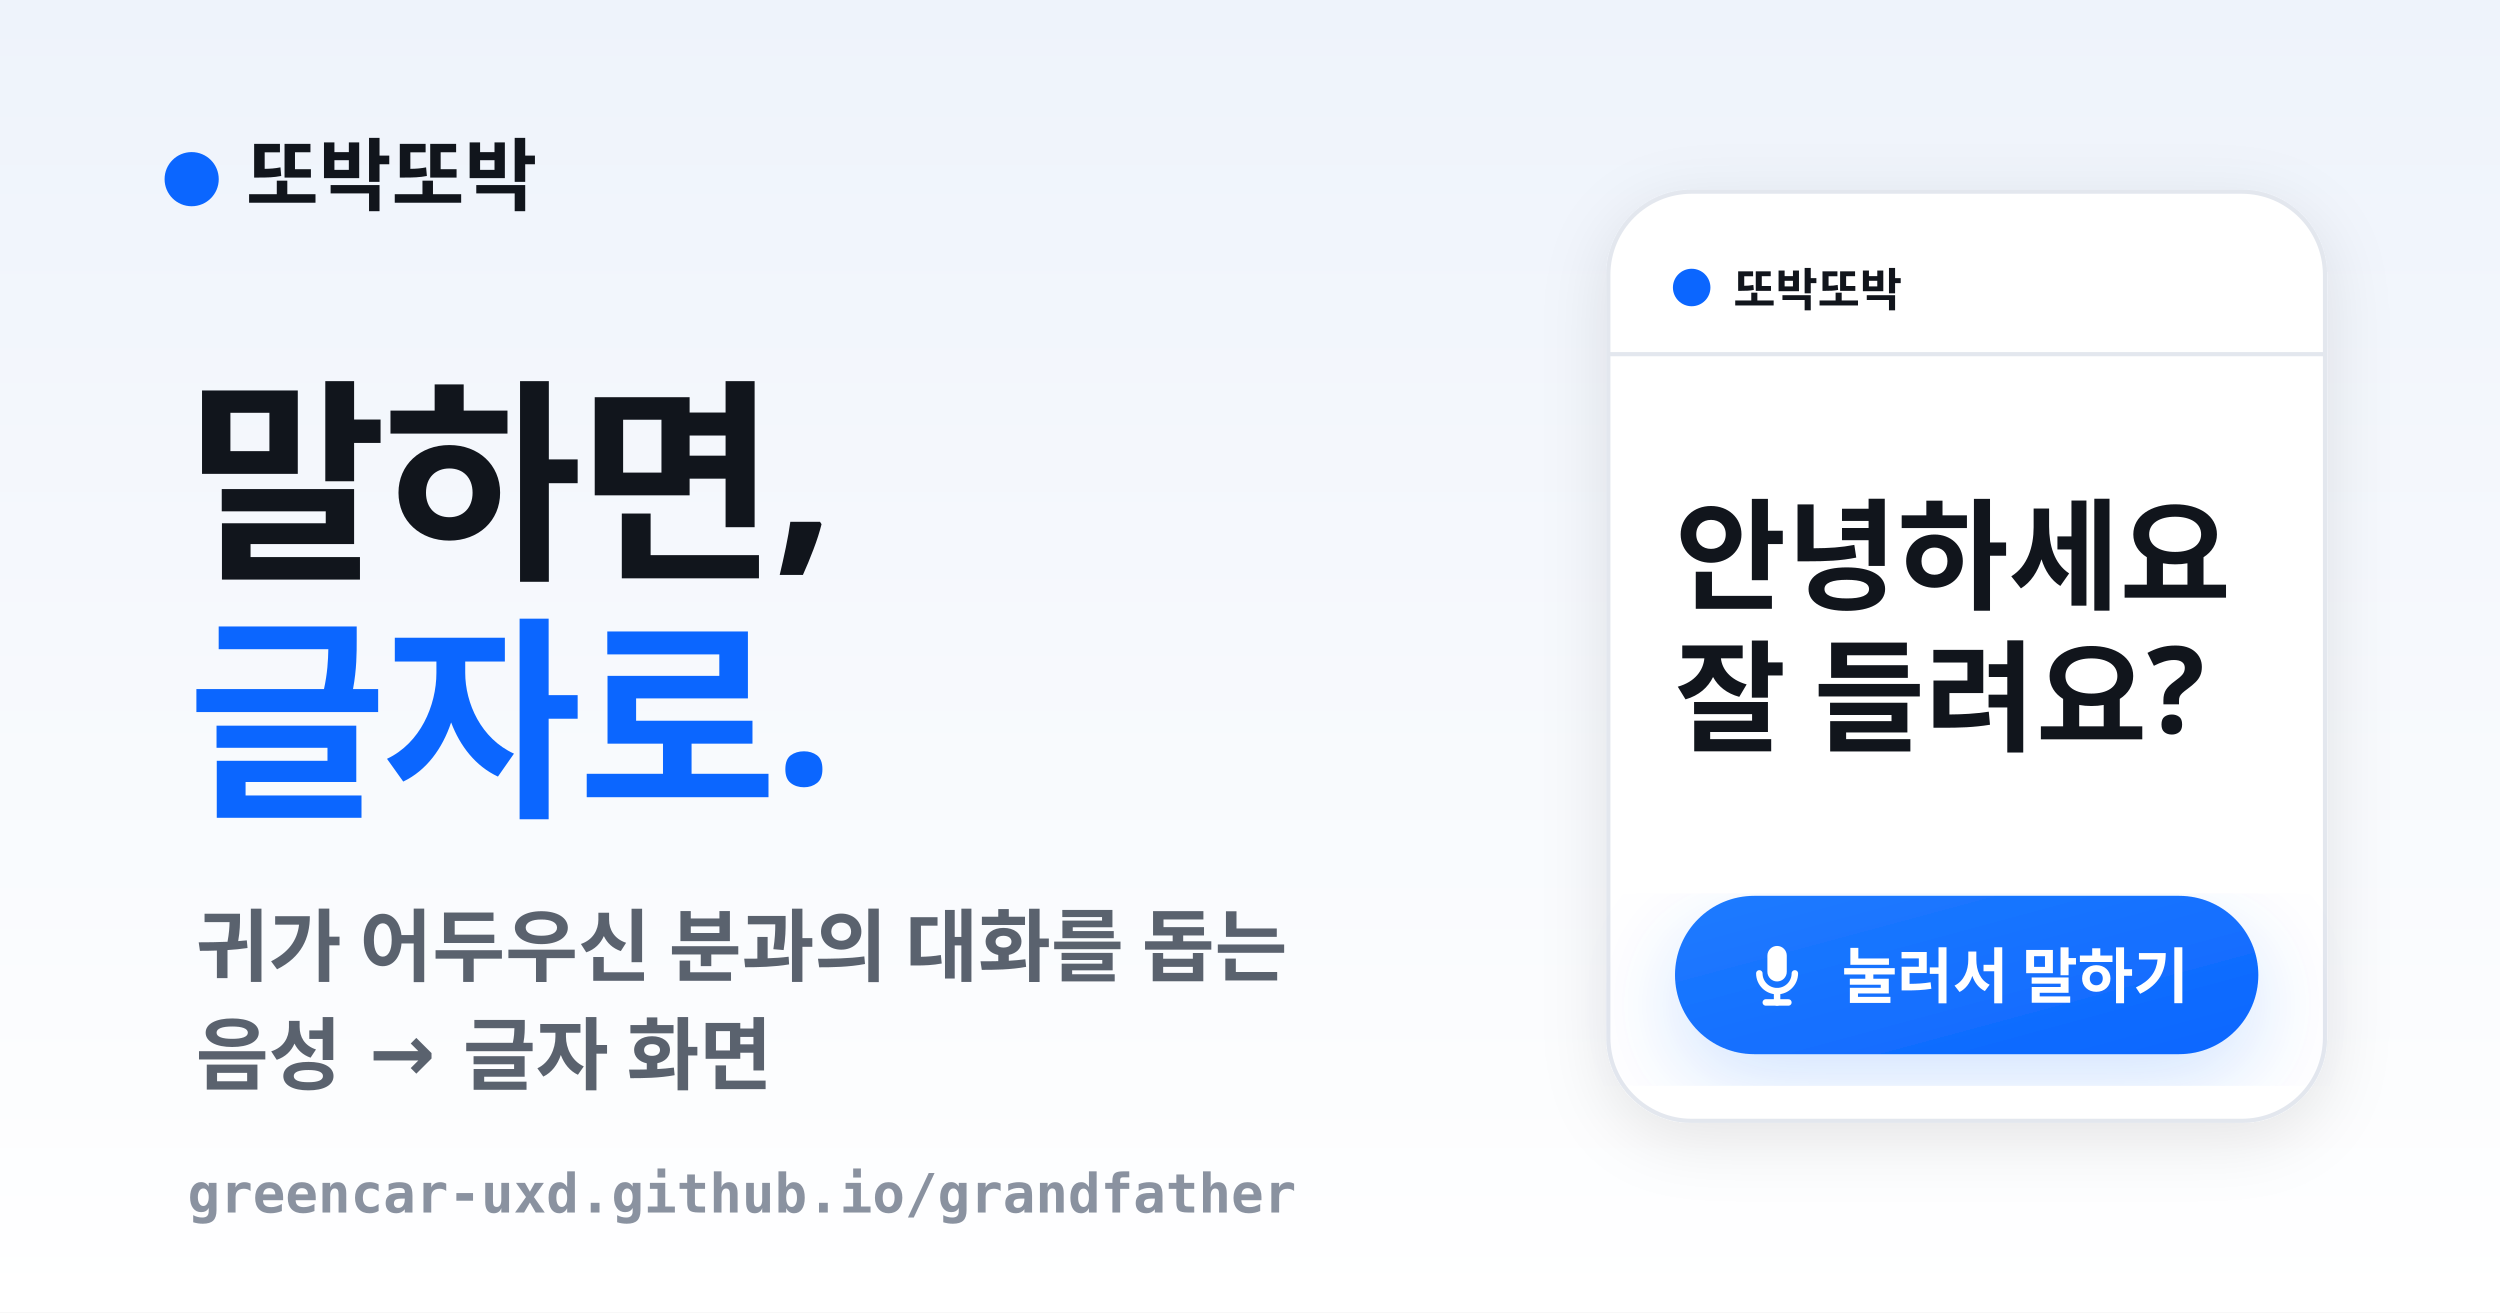
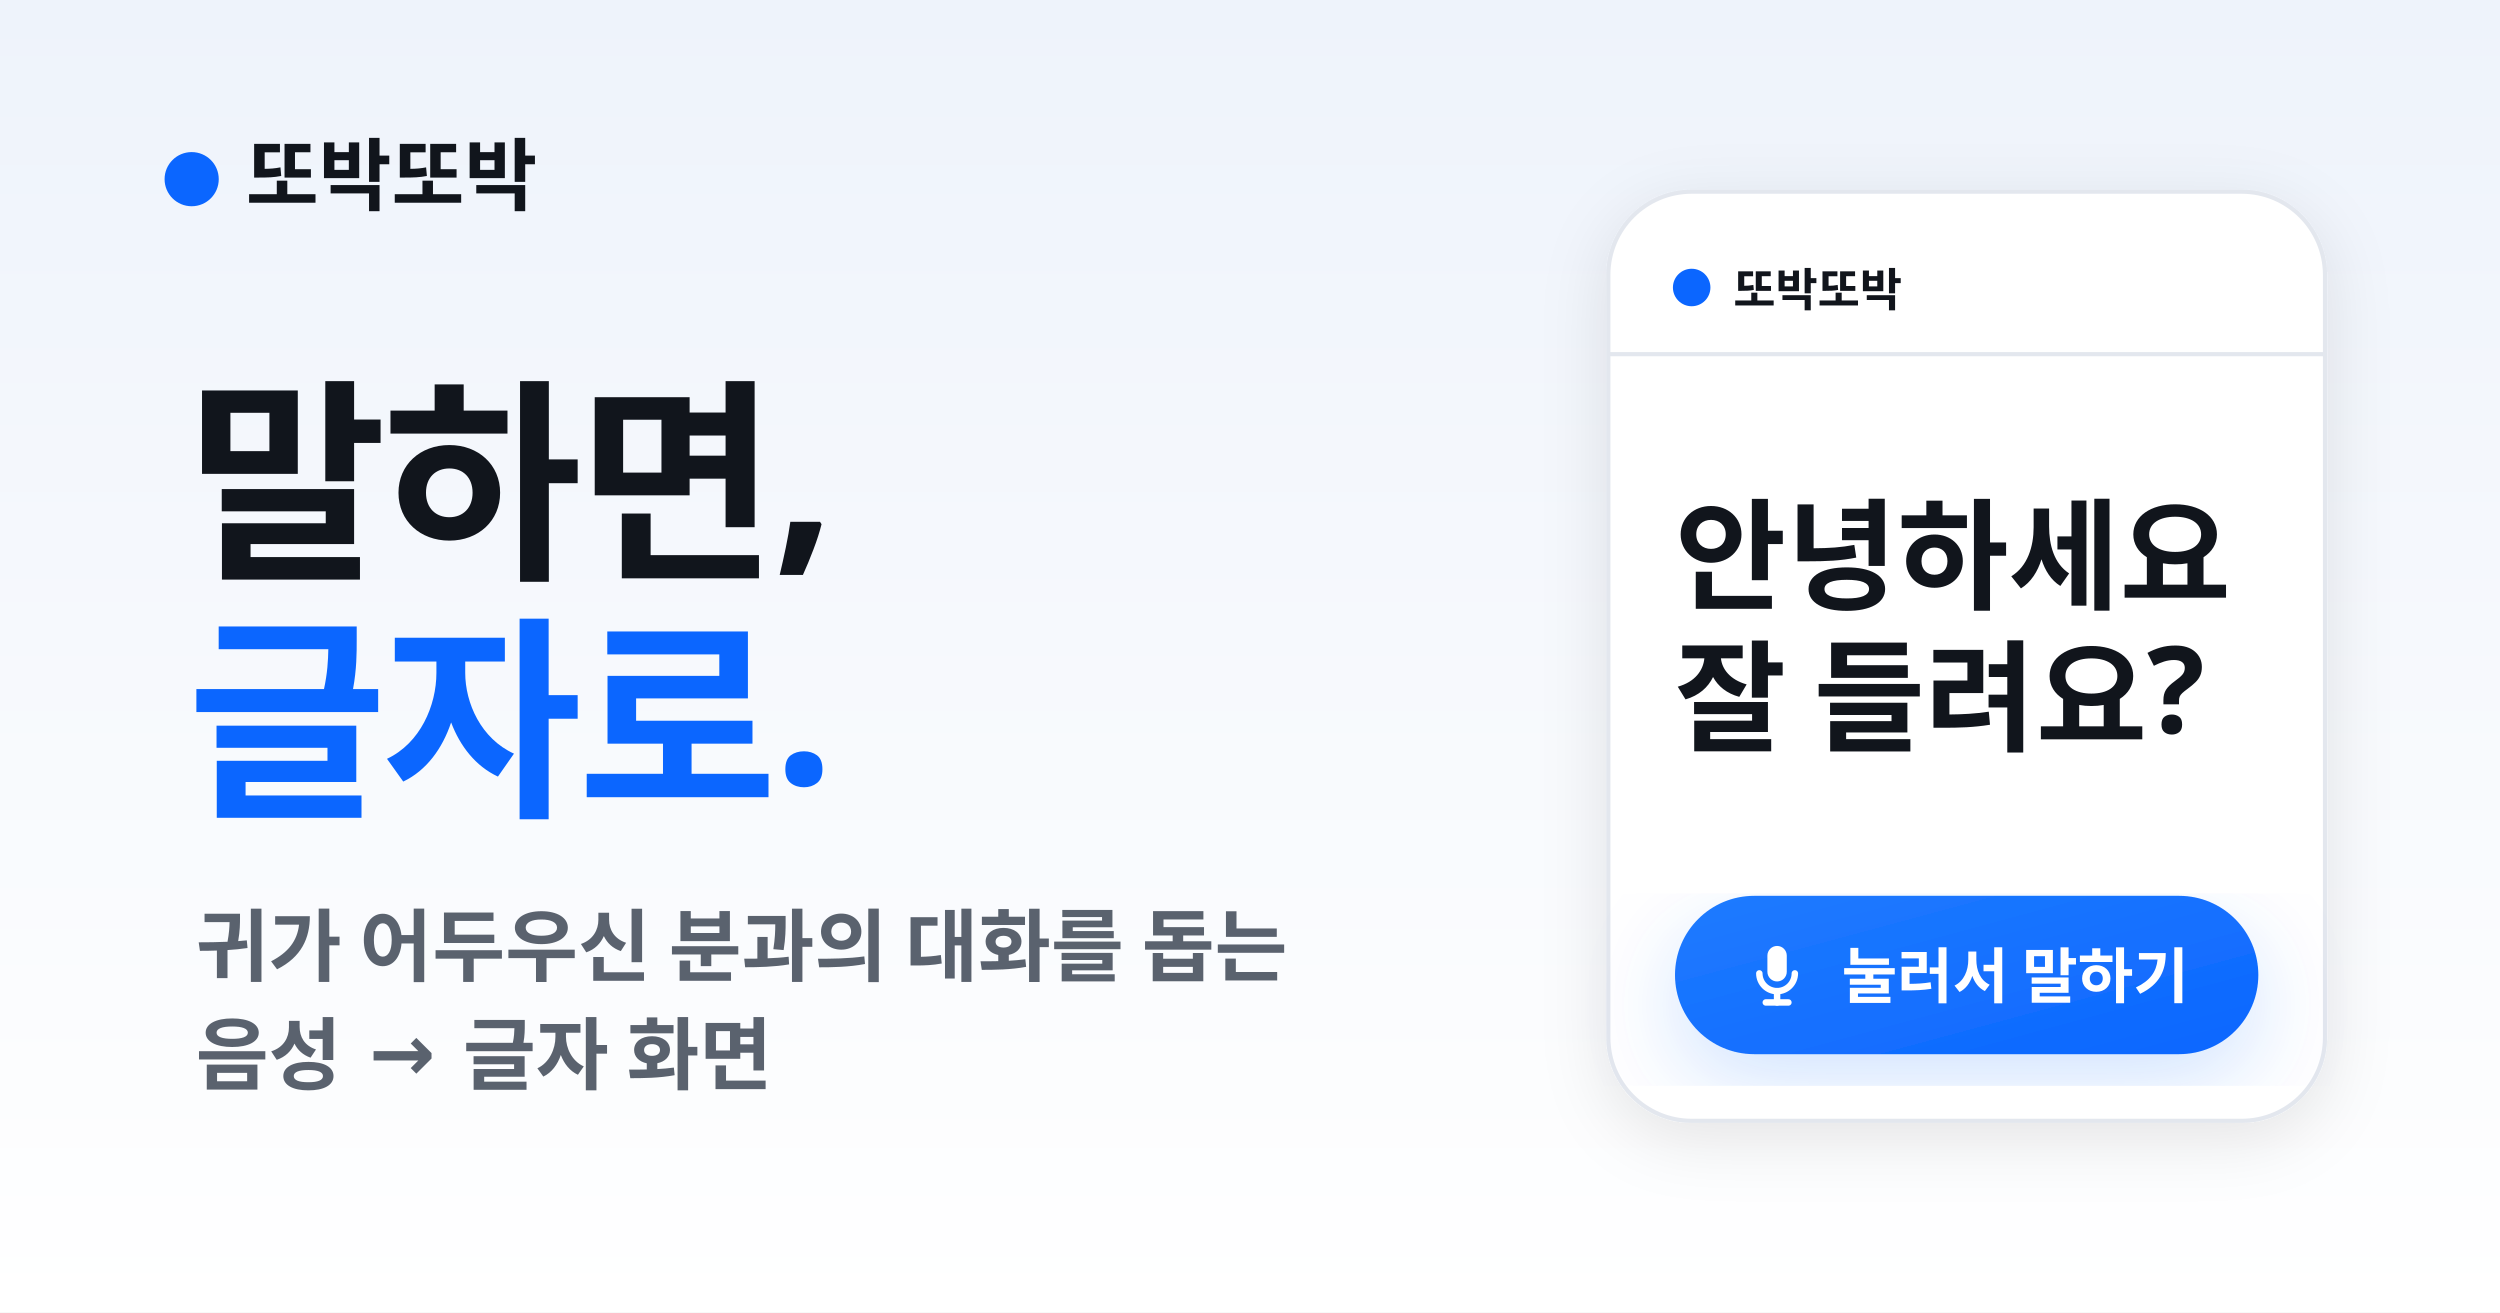
<svg xmlns="http://www.w3.org/2000/svg" width="1200" height="630" viewBox="0 0 1200 630">
  <defs>
    <linearGradient id="bg" x1="0" y1="0" x2="0" y2="1">
      <stop offset="0" stop-color="#eef3fb" />
      <stop offset="1" stop-color="#ffffff" />
    </linearGradient>
    <linearGradient id="brand" x1="0" y1="0" x2="1" y2="1">
      <stop offset="0" stop-color="#1f7bff" />
      <stop offset="1" stop-color="#0b66ff" />
    </linearGradient>
    <filter id="shadow" x="-20%" y="-20%" width="140%" height="140%">
      <feDropShadow dx="0" dy="14" stdDeviation="22" flood-color="#0b66ff" flood-opacity="0.18" />
    </filter>
    <filter id="soft" x="-20%" y="-20%" width="140%" height="140%">
      <feDropShadow dx="0" dy="8" stdDeviation="16" flood-color="#11151c" flood-opacity="0.10" />
    </filter>
  </defs>
  <rect width="1200" height="630" fill="url(#bg)" />
  <g font-family="Apple SD Gothic Neo, AppleGothic, sans-serif">
    <circle cx="92" cy="86" r="13" fill="#0b66ff" />
    <text x="118" y="98" font-size="38" font-weight="800" fill="#11151c">또박또박</text>
  </g>
  <g font-family="Apple SD Gothic Neo, AppleGothic, sans-serif" fill="#11151c">
    <text x="90" y="270" font-size="104" font-weight="900" letter-spacing="-2">말하면,</text>
    <text x="90" y="384" font-size="104" font-weight="900" letter-spacing="-2" fill="#0b66ff">글자로.</text>
    <text x="94" y="468" font-size="38" font-weight="600" fill="#5a626e">귀가 어두우신 분과의 대화를 돕는</text>
    <text x="94" y="520" font-size="38" font-weight="600" fill="#5a626e">음성 → 글자 화면</text>
  </g>
  <g filter="url(#soft)">
    <rect x="772" y="92" width="344" height="446" rx="40" fill="#ffffff" stroke="#e3e7ee" stroke-width="2" />
  </g>
  <circle cx="812" cy="138" r="9" fill="#0b66ff" />
  <text x="832" y="147" font-family="Apple SD Gothic Neo, AppleGothic, sans-serif" font-size="22" font-weight="800" fill="#11151c">또박또박</text>
  <line x1="772" y1="170" x2="1116" y2="170" stroke="#e3e7ee" stroke-width="2" />
  <text x="804" y="288" font-family="Apple SD Gothic Neo, AppleGothic, sans-serif" font-size="58" font-weight="800" fill="#11151c">안녕하세요</text>
  <text x="804" y="356" font-family="Apple SD Gothic Neo, AppleGothic, sans-serif" font-size="58" font-weight="800" fill="#11151c">잘 들려요?</text>
  <g filter="url(#shadow)">
    <rect x="804" y="430" width="280" height="76" rx="38" fill="url(#brand)" />
  </g>
  <g transform="translate(853,468) scale(1.55) translate(-12,-12)" fill="none" stroke="#ffffff" stroke-width="2" stroke-linecap="round" stroke-linejoin="round">
    <rect x="9" y="3" width="6" height="11" rx="3" fill="#ffffff" stroke="none" />
    <path d="M6.5 11.5 a5.5 5.5 0 0 0 11 0" />
    <line x1="12" y1="17" x2="12" y2="20.5" />
    <line x1="8.5" y1="20.5" x2="15.5" y2="20.5" />
  </g>
  <text x="884" y="479" font-family="Apple SD Gothic Neo, AppleGothic, sans-serif" font-size="29" font-weight="800" fill="#ffffff">눌러서 말하기</text>
-   <text x="90" y="582" font-family="Menlo, monospace" font-size="26" font-weight="600" fill="#8a92a0">greencar-uxd.github.io/grandfather</text>
</svg>
